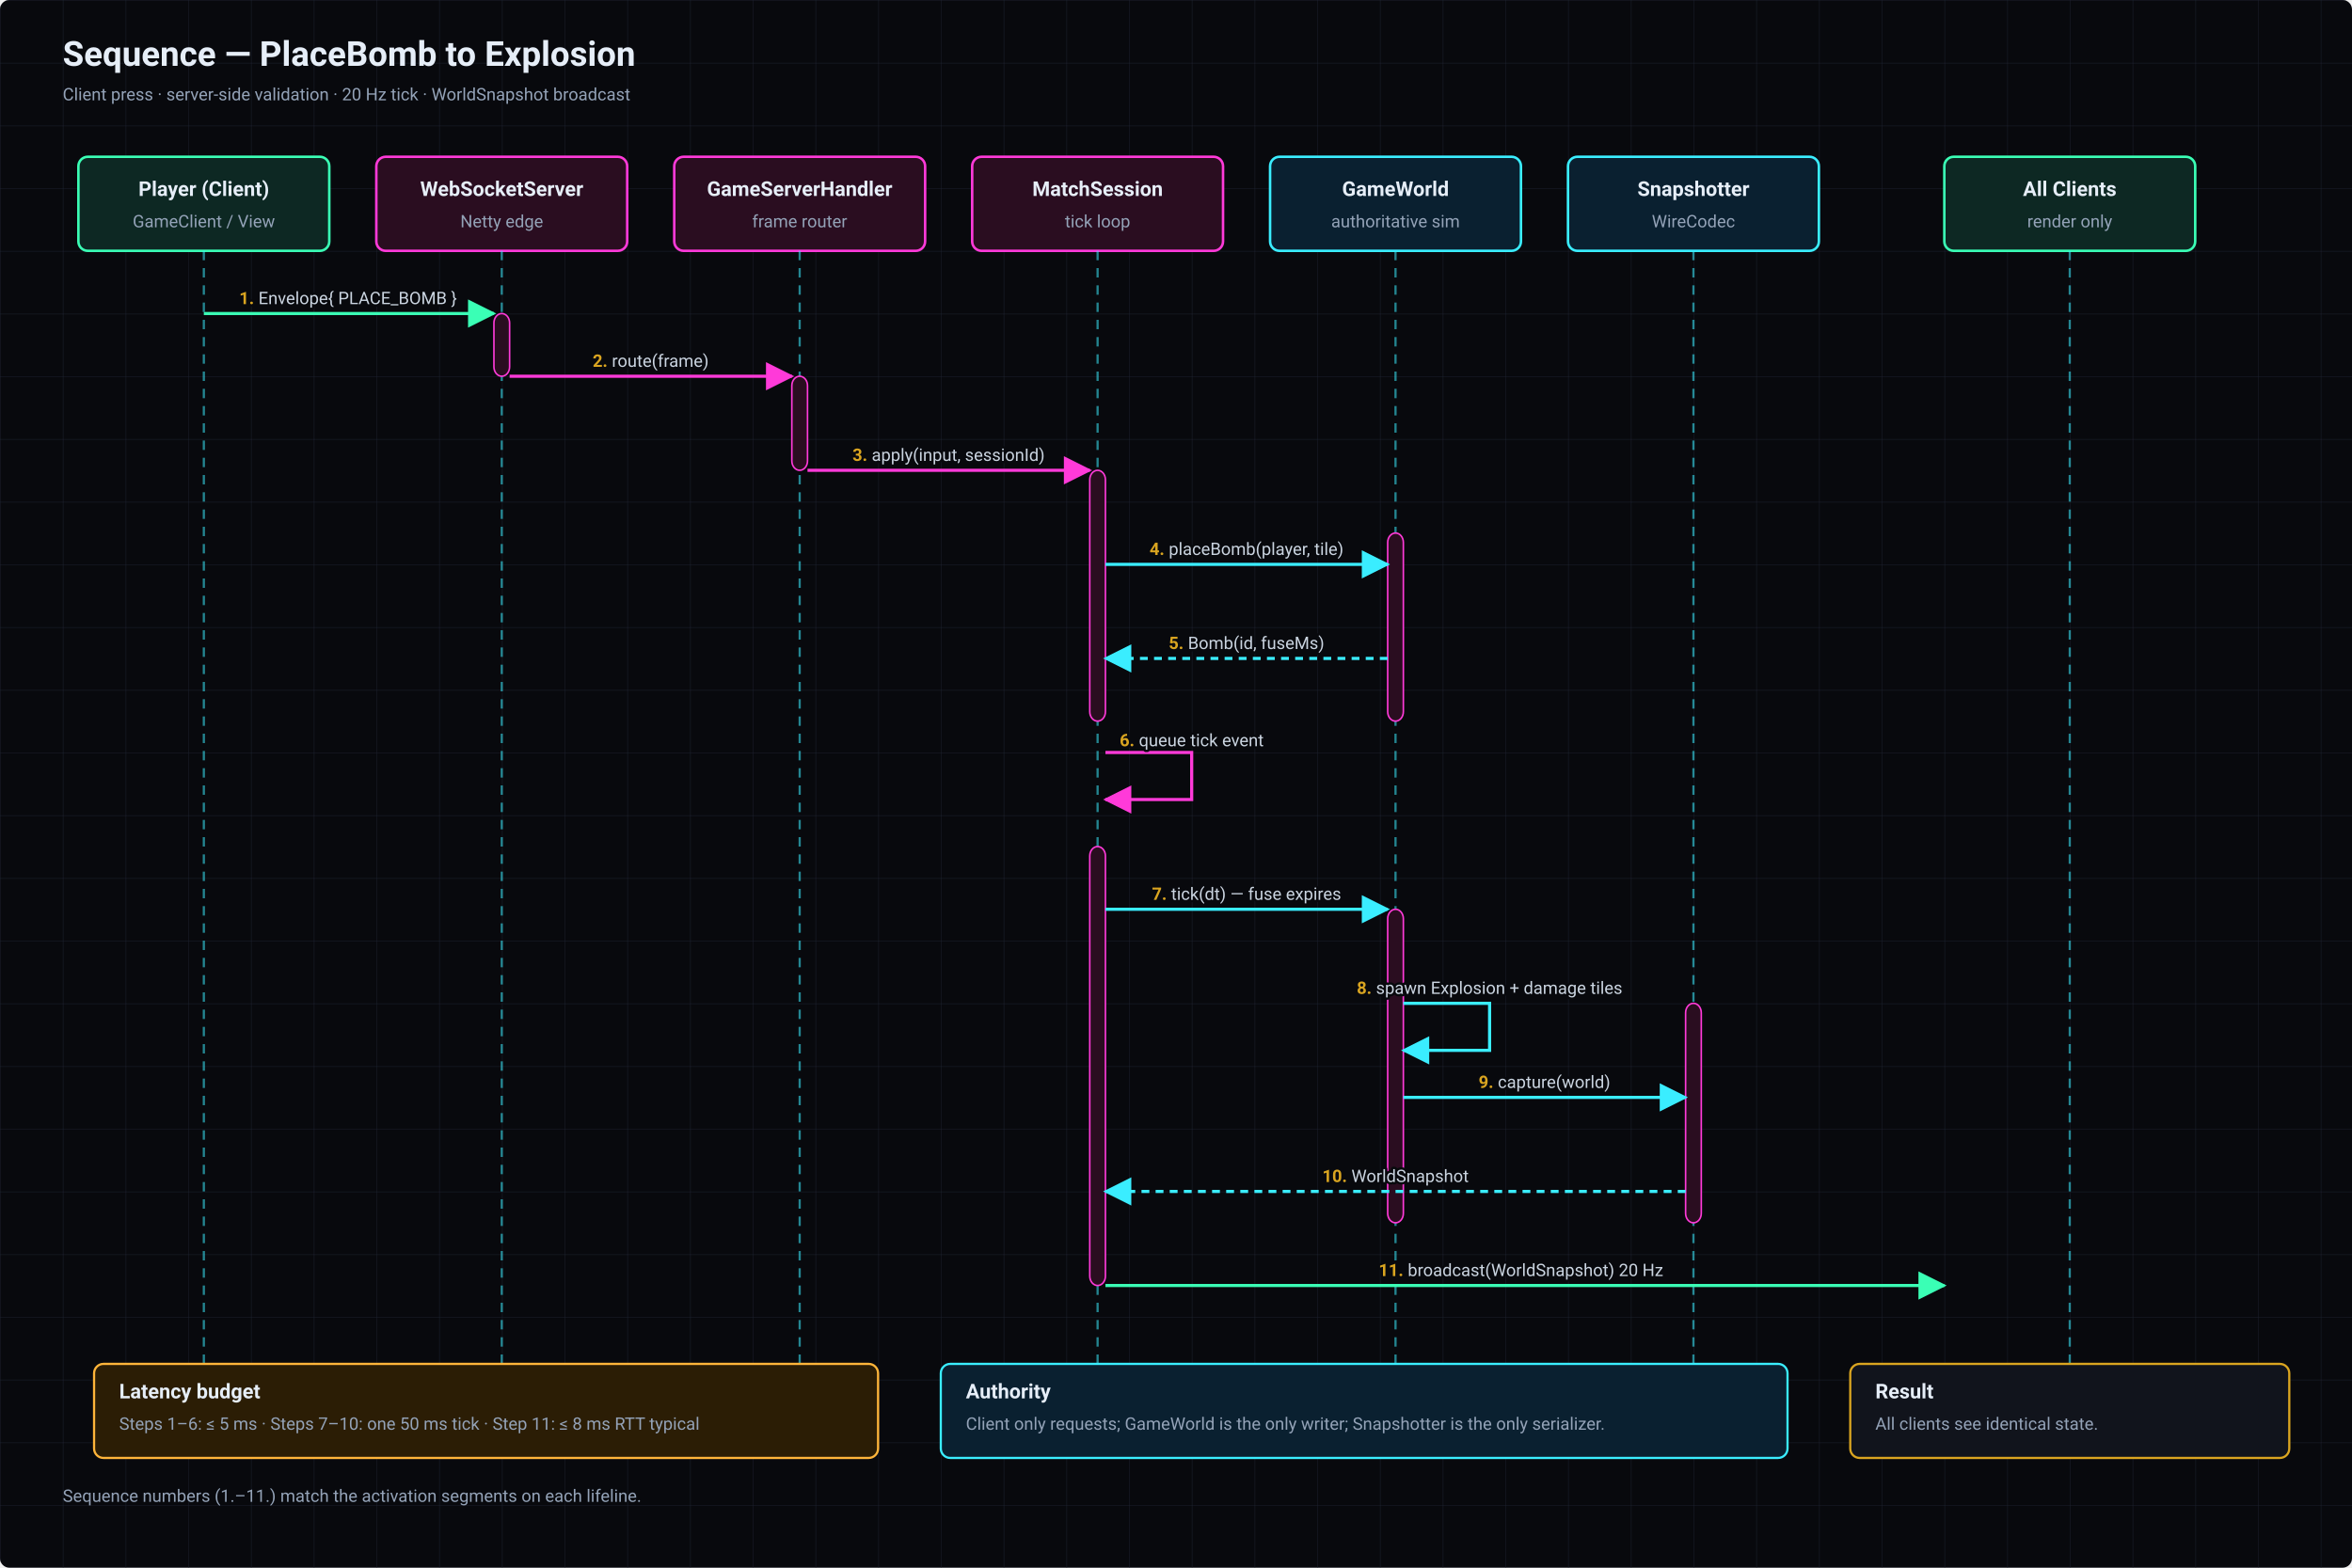
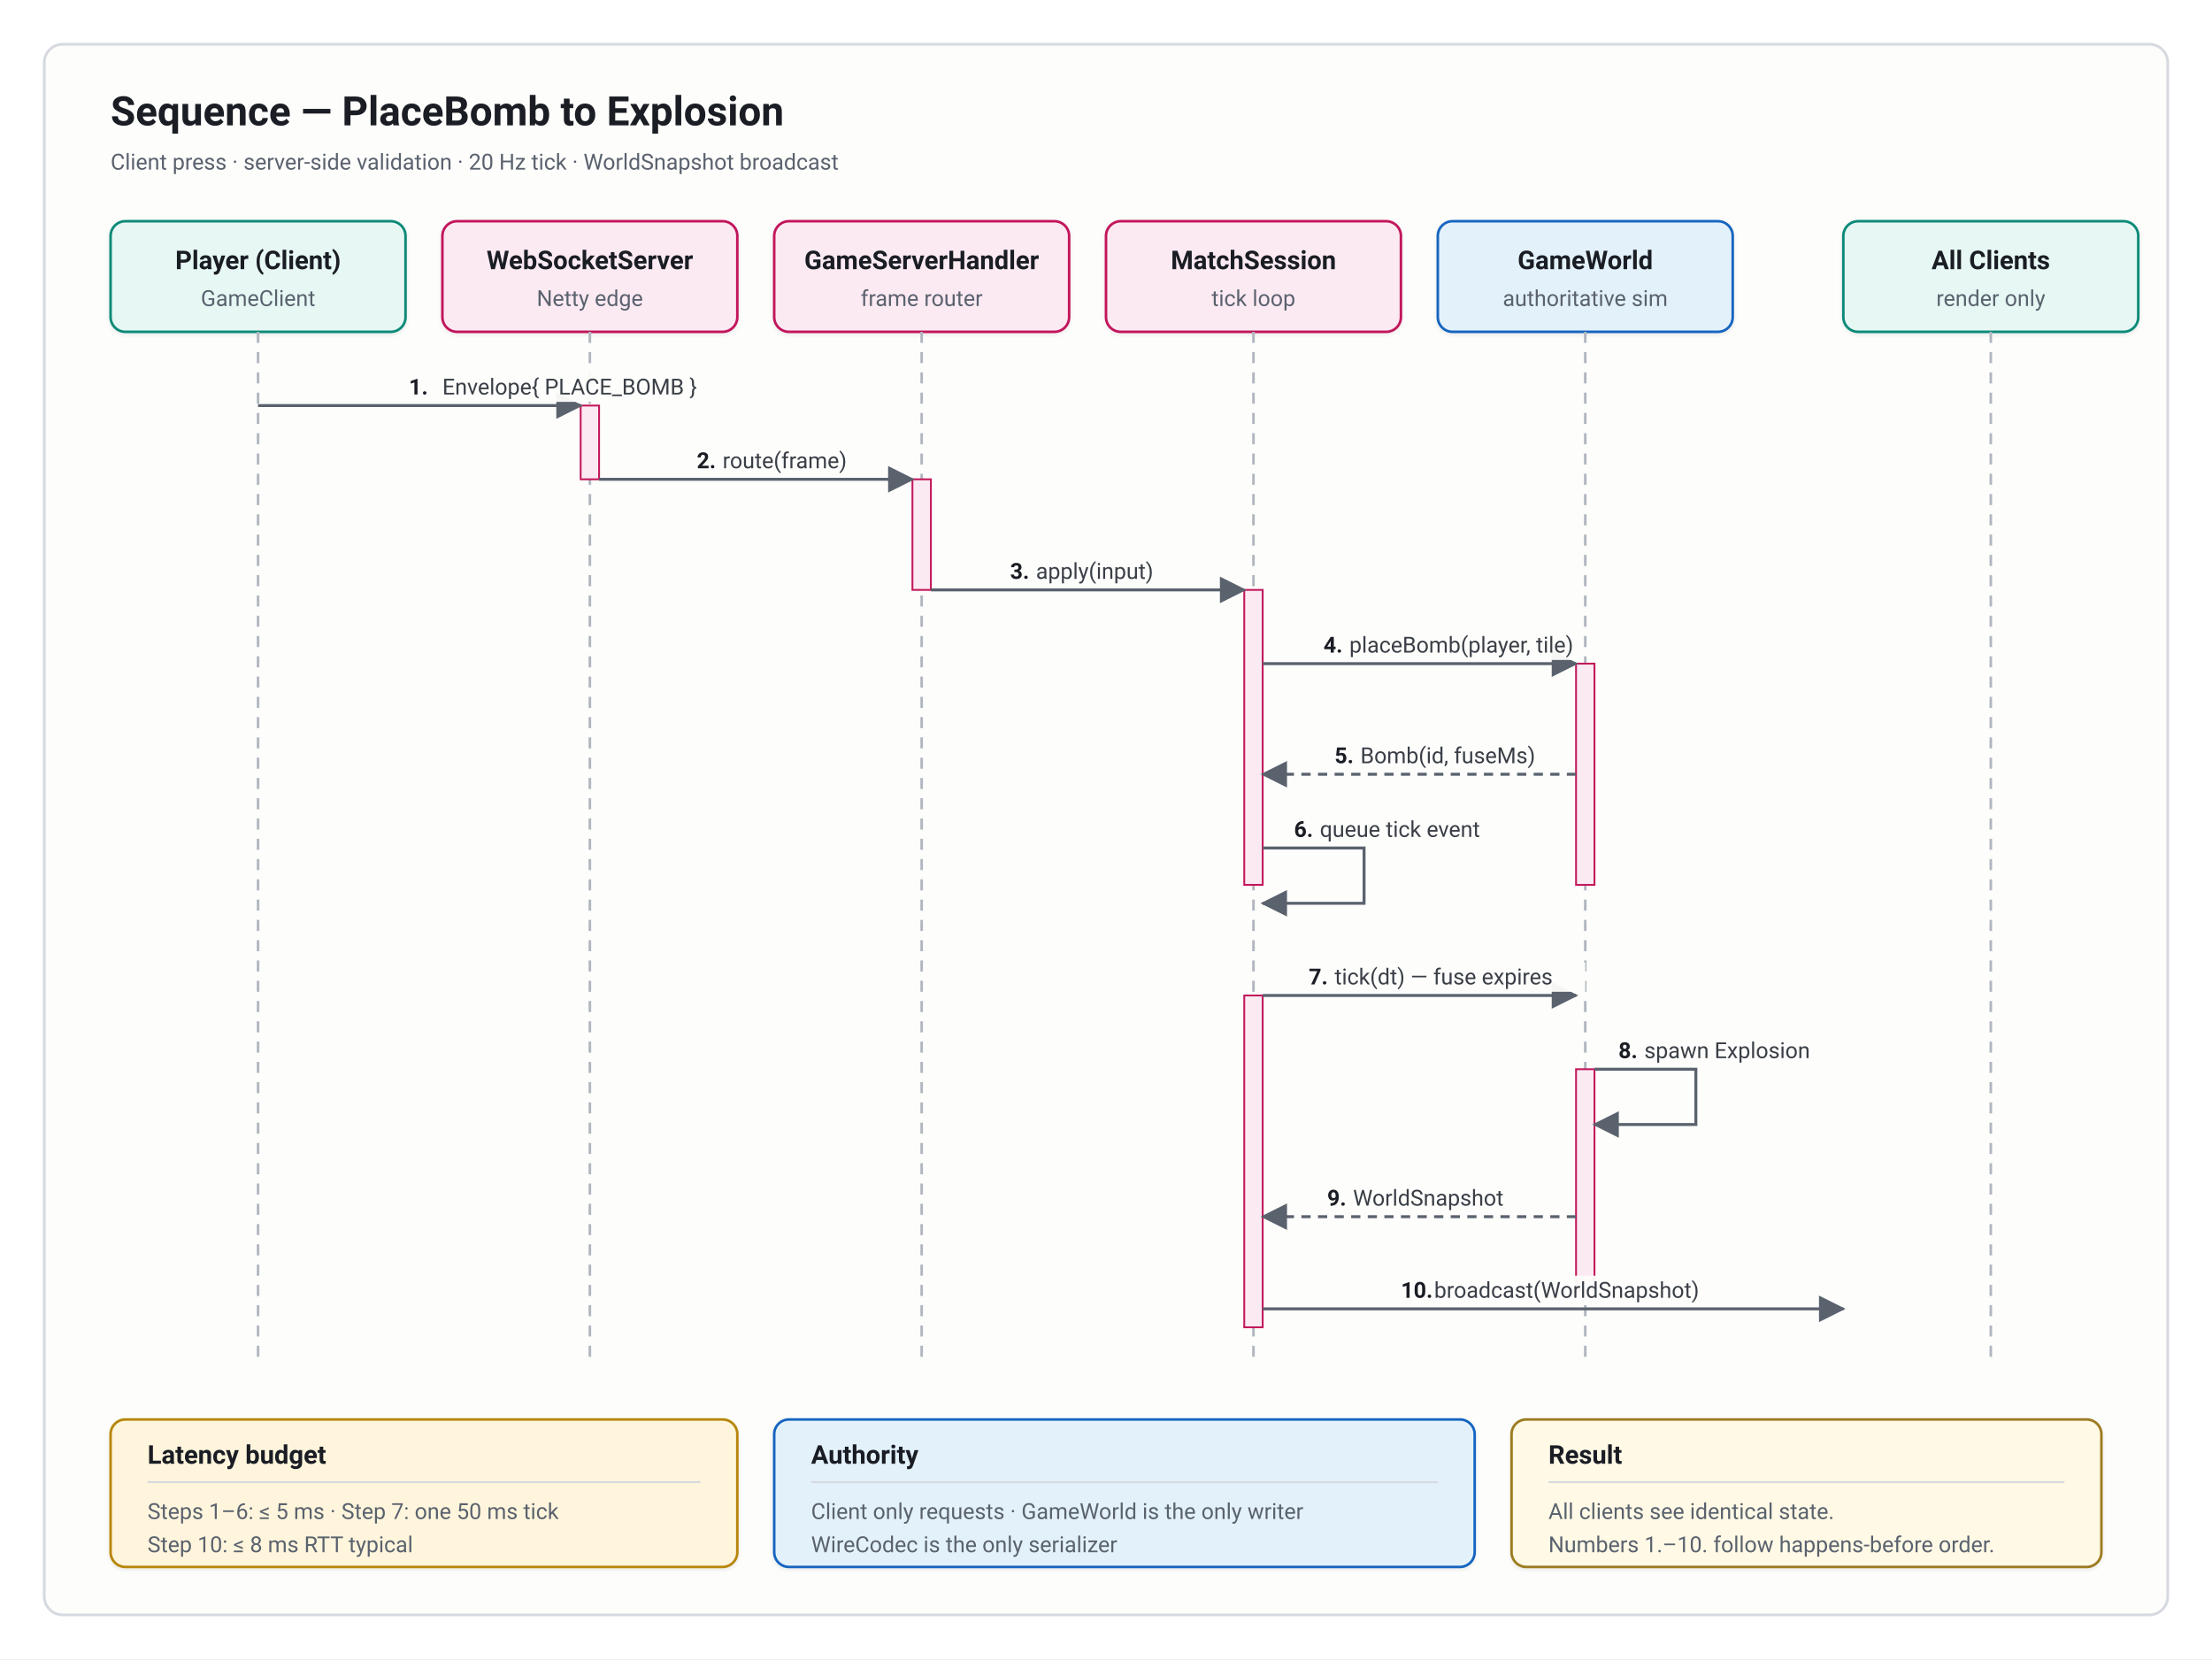
- <svg xmlns="http://www.w3.org/2000/svg" viewBox="0 0 1500 1000" preserveAspectRatio="xMidYMid meet" role="img" aria-labelledby="title desc">
+ <svg xmlns="http://www.w3.org/2000/svg" viewBox="0 0 1200 900" preserveAspectRatio="xMidYMid meet" role="img" aria-labelledby="title desc">
  <style>
-     rect { rx: 6; ry: 6; }
-     text { font-family: -apple-system, "Segoe UI", Roboto, sans-serif; fill: #e8eef8; }
-     .ttl { font-weight: 700; font-size: 14px; }
-     .sub { font-size: 12px; fill: #9aa6b8; }
-     .edge { font-size: 11px; fill: #c5cbd6; }
+     text { font-family: -apple-system, "Segoe UI", Roboto, sans-serif; fill: #1a1d24; }
+     .title { font-weight: 700; font-size: 22px; fill: #1a1d24; }
+     .ttl { font-weight: 700; font-size: 14px; fill: #1a1d24; }
+     .sub { font-size: 12px; fill: #5a626e; }
+     .edge { font-size: 12px; fill: #3a3f47; }
+     .num { font-size: 12px; font-weight: 700; fill: #1a1d24; }
+     .grp { font-weight: 700; font-size: 13px; letter-spacing: 1.2px; fill: #6a6f78; }
+     .conn { fill: none; stroke: #5a626e; stroke-width: 1.6; }
+     .life { stroke: #b0b6bf; stroke-width: 1.4; stroke-dasharray: 6 5; }
+     .bar  { fill: #fceaf3; stroke: #c2185b; stroke-width: 1; }
  </style>
  <defs>
-     <pattern id="grid" width="40" height="40" patternUnits="userSpaceOnUse">
-       <path d="M 40 0 L 0 0 0 40" fill="none" stroke="#1f2533" stroke-width="0.5" />
-     </pattern>
-     <marker id="arrCyan" viewBox="0 0 12 12" refX="11" refY="6" markerWidth="9" markerHeight="9" orient="auto-start-reverse">
-       <path d="M0,0 L12,6 L0,12 z" fill="#3aedff" />
+     <marker id="arr" viewBox="0 0 12 12" refX="11" refY="6" markerWidth="9" markerHeight="9" orient="auto-start-reverse">
+       <path d="M0,0 L12,6 L0,12 z" fill="#5a626e" />
    </marker>
-     <marker id="arrPink" viewBox="0 0 12 12" refX="11" refY="6" markerWidth="9" markerHeight="9" orient="auto-start-reverse">
-       <path d="M0,0 L12,6 L0,12 z" fill="#ff3ad9" />
-     </marker>
-     <marker id="arrAmber" viewBox="0 0 12 12" refX="11" refY="6" markerWidth="9" markerHeight="9" orient="auto-start-reverse">
-       <path d="M0,0 L12,6 L0,12 z" fill="#ffb53a" />
-     </marker>
-     <marker id="arrGreen" viewBox="0 0 12 12" refX="11" refY="6" markerWidth="9" markerHeight="9" orient="auto-start-reverse">
-       <path d="M0,0 L12,6 L0,12 z" fill="#3affb5" />
-     </marker>
+     <filter id="sh" x="-5%" y="-5%" width="110%" height="115%">
+       <feDropShadow stdDeviation="1" dx="0" dy="1" flood-color="#000" flood-opacity="0.08" />
+     </filter>
  </defs>
-   <style>
-     text { fill: #e6eef8; font-family: -apple-system, "Segoe UI", Roboto, sans-serif; }
-     .title { font-weight: 700; font-size: 22px; }
-     .ttl { font-weight: 700; font-size: 13px; }
-     .sub { font-size: 11px; fill: #94a3b8; }
-     .edge { font-size: 11px; fill: #cbd5e1; paint-order: stroke; stroke: #08090d; stroke-width: 3px; stroke-linejoin: round; }
-     .num { font-size: 11px; font-weight: 700; fill: #daa520; paint-order: stroke; stroke: #08090d; stroke-width: 3px; stroke-linejoin: round; }
-     .conn { fill: none; stroke-width: 2; }
-     .life { stroke: #3aedff; stroke-width: 1.4; stroke-dasharray: 6 5; opacity: 0.55; }
-     .bar  { fill: #2a0d20; stroke: #ff3ad9; stroke-width: 1; }
-   </style>
-   <rect x="0" y="0" width="1500" height="1000" fill="#08090d" />
-   <rect x="0" y="0" width="1500" height="1000" fill="url(#grid)" />
-   <text x="40" y="42" class="title" fill="#daa520">Sequence — PlaceBomb to Explosion</text>
-   <text x="40" y="64" class="sub">Client press · server-side validation · 20 Hz tick · WorldSnapshot broadcast</text>
-   <rect x="50" y="100" width="160" height="60" rx="8" fill="#0d2823" stroke="#3affb5" stroke-width="1.6" />
-   <text x="130" y="125" text-anchor="middle" class="ttl" fill="#3affb5">Player (Client)</text>
-   <text x="130" y="145" text-anchor="middle" class="sub">GameClient / View</text>
-   <rect x="240" y="100" width="160" height="60" rx="8" fill="#2a0d20" stroke="#ff3ad9" stroke-width="1.6" />
-   <text x="320" y="125" text-anchor="middle" class="ttl" fill="#ff3ad9">WebSocketServer</text>
-   <text x="320" y="145" text-anchor="middle" class="sub">Netty edge</text>
-   <rect x="430" y="100" width="160" height="60" rx="8" fill="#2a0d20" stroke="#ff3ad9" stroke-width="1.6" />
-   <text x="510" y="125" text-anchor="middle" class="ttl" fill="#ff3ad9">GameServerHandler</text>
-   <text x="510" y="145" text-anchor="middle" class="sub">frame router</text>
-   <rect x="620" y="100" width="160" height="60" rx="8" fill="#2a0d20" stroke="#ff3ad9" stroke-width="1.6" />
-   <text x="700" y="125" text-anchor="middle" class="ttl" fill="#ff3ad9">MatchSession</text>
-   <text x="700" y="145" text-anchor="middle" class="sub">tick loop</text>
-   <rect x="810" y="100" width="160" height="60" rx="8" fill="#0a2030" stroke="#3aedff" stroke-width="1.6" />
-   <text x="890" y="125" text-anchor="middle" class="ttl" fill="#3aedff">GameWorld</text>
-   <text x="890" y="145" text-anchor="middle" class="sub">authoritative sim</text>
-   <rect x="1000" y="100" width="160" height="60" rx="8" fill="#0a2030" stroke="#3aedff" stroke-width="1.6" />
-   <text x="1080" y="125" text-anchor="middle" class="ttl" fill="#3aedff">Snapshotter</text>
-   <text x="1080" y="145" text-anchor="middle" class="sub">WireCodec</text>
-   <rect x="1240" y="100" width="160" height="60" rx="8" fill="#0d2823" stroke="#3affb5" stroke-width="1.6" />
-   <text x="1320" y="125" text-anchor="middle" class="ttl" fill="#3affb5">All Clients</text>
-   <text x="1320" y="145" text-anchor="middle" class="sub">render only</text>
-   <line class="life" x1="130" y1="160" x2="130" y2="900" />
-   <line class="life" x1="320" y1="160" x2="320" y2="900" />
-   <line class="life" x1="510" y1="160" x2="510" y2="900" />
-   <line class="life" x1="700" y1="160" x2="700" y2="900" />
-   <line class="life" x1="890" y1="160" x2="890" y2="900" />
-   <line class="life" x1="1080" y1="160" x2="1080" y2="900" />
-   <line class="life" x1="1320" y1="160" x2="1320" y2="900" />
-   <rect class="bar" x="315" y="200" width="10" height="40" />
-   <rect class="bar" x="505" y="240" width="10" height="60" />
-   <rect class="bar" x="695" y="300" width="10" height="160" />
-   <rect class="bar" x="885" y="340" width="10" height="120" />
-   <rect class="bar" x="695" y="540" width="10" height="280" />
-   <rect class="bar" x="885" y="580" width="10" height="200" />
-   <rect class="bar" x="1075" y="640" width="10" height="140" />
-   <path class="conn" d="M 130,200 H 315" stroke="#3affb5" marker-end="url(#arrGreen)" />
-   <text x="222" y="194" text-anchor="middle" class="edge">
-     <tspan class="num">1.</tspan> Envelope{ PLACE_BOMB }</text>
-   <path class="conn" d="M 325,240 H 505" stroke="#ff3ad9" marker-end="url(#arrPink)" />
-   <text x="415" y="234" text-anchor="middle" class="edge">
-     <tspan class="num">2.</tspan> route(frame)</text>
-   <path class="conn" d="M 515,300 H 695" stroke="#ff3ad9" marker-end="url(#arrPink)" />
-   <text x="605" y="294" text-anchor="middle" class="edge">
-     <tspan class="num">3.</tspan> apply(input, sessionId)</text>
-   <path class="conn" d="M 705,360 H 885" stroke="#3aedff" marker-end="url(#arrCyan)" />
-   <text x="795" y="354" text-anchor="middle" class="edge">
-     <tspan class="num">4.</tspan> placeBomb(player, tile)</text>
-   <path class="conn" d="M 885,420 H 705" stroke="#3aedff" marker-end="url(#arrCyan)" stroke-dasharray="5 4" />
-   <text x="795" y="414" text-anchor="middle" class="edge">
-     <tspan class="num">5.</tspan> Bomb(id, fuseMs)</text>
-   <path class="conn" d="M 705,480 H 760 V 510 H 705" stroke="#ff3ad9" marker-end="url(#arrPink)" />
-   <text x="760" y="476" text-anchor="middle" class="edge">
-     <tspan class="num">6.</tspan> queue tick event</text>
-   <path class="conn" d="M 705,580 H 885" stroke="#3aedff" marker-end="url(#arrCyan)" />
-   <text x="795" y="574" text-anchor="middle" class="edge">
-     <tspan class="num">7.</tspan> tick(dt) — fuse expires</text>
-   <path class="conn" d="M 895,640 H 950 V 670 H 895" stroke="#3aedff" marker-end="url(#arrCyan)" />
-   <text x="950" y="634" text-anchor="middle" class="edge">
-     <tspan class="num">8.</tspan> spawn Explosion + damage tiles</text>
-   <path class="conn" d="M 895,700 H 1075" stroke="#3aedff" marker-end="url(#arrCyan)" />
-   <text x="985" y="694" text-anchor="middle" class="edge">
-     <tspan class="num">9.</tspan> capture(world)</text>
-   <path class="conn" d="M 1075,760 H 705" stroke="#3aedff" marker-end="url(#arrCyan)" stroke-dasharray="5 4" />
-   <text x="890" y="754" text-anchor="middle" class="edge">
-     <tspan class="num">10.</tspan> WorldSnapshot</text>
-   <path class="conn" d="M 705,820 H 1240" stroke="#3affb5" marker-end="url(#arrGreen)" />
-   <text x="970" y="814" text-anchor="middle" class="edge">
-     <tspan class="num">11.</tspan> broadcast(WorldSnapshot)  20 Hz</text>
-   <rect x="60" y="870" width="500" height="60" rx="10" fill="#2b1d05" stroke="#ffb53a" stroke-width="1.4" />
-   <text x="76" y="892" class="ttl" fill="#ffb53a">Latency budget</text>
-   <text x="76" y="912" class="sub">Steps 1–6: ≤ 5 ms · Steps 7–10: one 50 ms tick · Step 11: ≤ 8 ms RTT typical</text>
-   <rect x="600" y="870" width="540" height="60" rx="10" fill="#0a2030" stroke="#3aedff" stroke-width="1.4" />
-   <text x="616" y="892" class="ttl" fill="#3aedff">Authority</text>
-   <text x="616" y="912" class="sub">Client only requests; GameWorld is the only writer; Snapshotter is the only serializer.</text>
-   <rect x="1180" y="870" width="280" height="60" rx="10" fill="#11141c" stroke="#daa520" stroke-width="1.4" />
-   <text x="1196" y="892" class="ttl" fill="#daa520">Result</text>
-   <text x="1196" y="912" class="sub">All clients see identical state.</text>
-   <text x="40" y="958" class="sub">Sequence numbers (1.–11.) match the activation segments on each lifeline.</text>
+   <rect x="0" y="0" width="1200" height="900" fill="#ffffff" />
+   <rect x="24" y="24" width="1152" height="852" rx="10" fill="#fdfdfb" stroke="#d6dae0" stroke-width="1.5" />
+   <text x="60" y="68" class="title">Sequence — PlaceBomb to Explosion</text>
+   <text x="60" y="92" class="sub">Client press · server-side validation · 20 Hz tick · WorldSnapshot broadcast</text>
+   <rect x="60" y="120" width="160" height="60" rx="8" fill="#e6f7f4" stroke="#0b8a78" stroke-width="1.4" filter="url(#sh)" />
+   <text x="140" y="146" text-anchor="middle" class="ttl">Player (Client)</text>
+   <text x="140" y="166" text-anchor="middle" class="sub">GameClient</text>
+   <rect x="240" y="120" width="160" height="60" rx="8" fill="#fceaf3" stroke="#c2185b" stroke-width="1.4" filter="url(#sh)" />
+   <text x="320" y="146" text-anchor="middle" class="ttl">WebSocketServer</text>
+   <text x="320" y="166" text-anchor="middle" class="sub">Netty edge</text>
+   <rect x="420" y="120" width="160" height="60" rx="8" fill="#fceaf3" stroke="#c2185b" stroke-width="1.4" filter="url(#sh)" />
+   <text x="500" y="146" text-anchor="middle" class="ttl">GameServerHandler</text>
+   <text x="500" y="166" text-anchor="middle" class="sub">frame router</text>
+   <rect x="600" y="120" width="160" height="60" rx="8" fill="#fceaf3" stroke="#c2185b" stroke-width="1.4" filter="url(#sh)" />
+   <text x="680" y="146" text-anchor="middle" class="ttl">MatchSession</text>
+   <text x="680" y="166" text-anchor="middle" class="sub">tick loop</text>
+   <rect x="780" y="120" width="160" height="60" rx="8" fill="#e3f1fa" stroke="#1565c0" stroke-width="1.4" filter="url(#sh)" />
+   <text x="860" y="146" text-anchor="middle" class="ttl">GameWorld</text>
+   <text x="860" y="166" text-anchor="middle" class="sub">authoritative sim</text>
+   <rect x="1000" y="120" width="160" height="60" rx="8" fill="#e6f7f4" stroke="#0b8a78" stroke-width="1.4" filter="url(#sh)" />
+   <text x="1080" y="146" text-anchor="middle" class="ttl">All Clients</text>
+   <text x="1080" y="166" text-anchor="middle" class="sub">render only</text>
+   <line class="life" x1="140" y1="180" x2="140" y2="740" />
+   <line class="life" x1="320" y1="180" x2="320" y2="740" />
+   <line class="life" x1="500" y1="180" x2="500" y2="740" />
+   <line class="life" x1="680" y1="180" x2="680" y2="740" />
+   <line class="life" x1="860" y1="180" x2="860" y2="740" />
+   <line class="life" x1="1080" y1="180" x2="1080" y2="740" />
+   <rect class="bar" x="315" y="220" width="10" height="40" />
+   <rect class="bar" x="495" y="260" width="10" height="60" />
+   <rect class="bar" x="675" y="320" width="10" height="160" />
+   <rect class="bar" x="855" y="360" width="10" height="120" />
+   <rect class="bar" x="675" y="540" width="10" height="180" />
+   <rect class="bar" x="855" y="580" width="10" height="120" />
+   <path class="conn" d="M 140,220 H 315" marker-end="url(#arr)" />
+   <rect x="170" y="202" width="180" height="16" fill="#fdfdfb" opacity="0.95" />
+   <text x="227" y="214" text-anchor="middle" class="num">1.</text>
+   <text x="240" y="214" class="edge">Envelope{ PLACE_BOMB }</text>
+   <path class="conn" d="M 325,260 H 495" marker-end="url(#arr)" />
+   <rect x="368" y="242" width="100" height="16" fill="#fdfdfb" opacity="0.95" />
+   <text x="378" y="254" class="num">2.</text>
+   <text x="392" y="254" class="edge">route(frame)</text>
+   <path class="conn" d="M 505,320 H 675" marker-end="url(#arr)" />
+   <rect x="538" y="302" width="120" height="16" fill="#fdfdfb" opacity="0.95" />
+   <text x="548" y="314" class="num">3.</text>
+   <text x="562" y="314" class="edge">apply(input)</text>
+   <path class="conn" d="M 685,360 H 855" marker-end="url(#arr)" />
+   <rect x="708" y="342" width="148" height="16" fill="#fdfdfb" opacity="0.95" />
+   <text x="718" y="354" class="num">4.</text>
+   <text x="732" y="354" class="edge">placeBomb(player, tile)</text>
+   <path class="conn" d="M 855,420 H 685" marker-end="url(#arr)" stroke-dasharray="5 4" />
+   <rect x="712" y="402" width="132" height="16" fill="#fdfdfb" opacity="0.95" />
+   <text x="724" y="414" class="num">5.</text>
+   <text x="738" y="414" class="edge">Bomb(id, fuseMs)</text>
+   <path class="conn" d="M 685,460 H 740 V 490 H 685" marker-end="url(#arr)" />
+   <rect x="694" y="442" width="116" height="16" fill="#fdfdfb" opacity="0.95" />
+   <text x="702" y="454" class="num">6.</text>
+   <text x="716" y="454" class="edge">queue tick event</text>
+   <path class="conn" d="M 685,540 H 855" marker-end="url(#arr)" />
+   <rect x="700" y="522" width="160" height="16" fill="#fdfdfb" opacity="0.95" />
+   <text x="710" y="534" class="num">7.</text>
+   <text x="724" y="534" class="edge">tick(dt) — fuse expires</text>
+   <path class="conn" d="M 865,580 H 920 V 610 H 865" marker-end="url(#arr)" />
+   <rect x="870" y="562" width="80" height="16" fill="#fdfdfb" opacity="0.95" />
+   <text x="878" y="574" class="num">8.</text>
+   <text x="892" y="574" class="edge">spawn Explosion</text>
+   <path class="conn" d="M 855,660 H 685" marker-end="url(#arr)" stroke-dasharray="5 4" />
+   <rect x="708" y="642" width="120" height="16" fill="#fdfdfb" opacity="0.95" />
+   <text x="720" y="654" class="num">9.</text>
+   <text x="734" y="654" class="edge">WorldSnapshot</text>
+   <path class="conn" d="M 685,710 H 1000" marker-end="url(#arr)" />
+   <rect x="752" y="692" width="180" height="16" fill="#fdfdfb" opacity="0.95" />
+   <text x="760" y="704" class="num">10.</text>
+   <text x="778" y="704" class="edge">broadcast(WorldSnapshot)</text>
+   <rect x="60" y="770" width="340" height="80" rx="8" fill="#fff5dc" stroke="#b8860b" stroke-width="1.4" filter="url(#sh)" />
+   <text x="80" y="794" class="ttl">Latency budget</text>
+   <line x1="80" y1="804" x2="380" y2="804" stroke="#d6dae0" stroke-width="1" />
+   <text x="80" y="824" class="sub">Steps 1–6: ≤ 5 ms · Step 7: one 50 ms tick</text>
+   <text x="80" y="842" class="sub">Step 10: ≤ 8 ms RTT typical</text>
+   <rect x="420" y="770" width="380" height="80" rx="8" fill="#e3f1fa" stroke="#1565c0" stroke-width="1.4" filter="url(#sh)" />
+   <text x="440" y="794" class="ttl">Authority</text>
+   <line x1="440" y1="804" x2="780" y2="804" stroke="#d6dae0" stroke-width="1" />
+   <text x="440" y="824" class="sub">Client only requests · GameWorld is the only writer</text>
+   <text x="440" y="842" class="sub">WireCodec is the only serializer</text>
+   <rect x="820" y="770" width="320" height="80" rx="8" fill="#fff9e6" stroke="#9c7c20" stroke-width="1.4" filter="url(#sh)" />
+   <text x="840" y="794" class="ttl">Result</text>
+   <line x1="840" y1="804" x2="1120" y2="804" stroke="#d6dae0" stroke-width="1" />
+   <text x="840" y="824" class="sub">All clients see identical state.</text>
+   <text x="840" y="842" class="sub">Numbers 1.–10. follow happens-before order.</text>
</svg>
